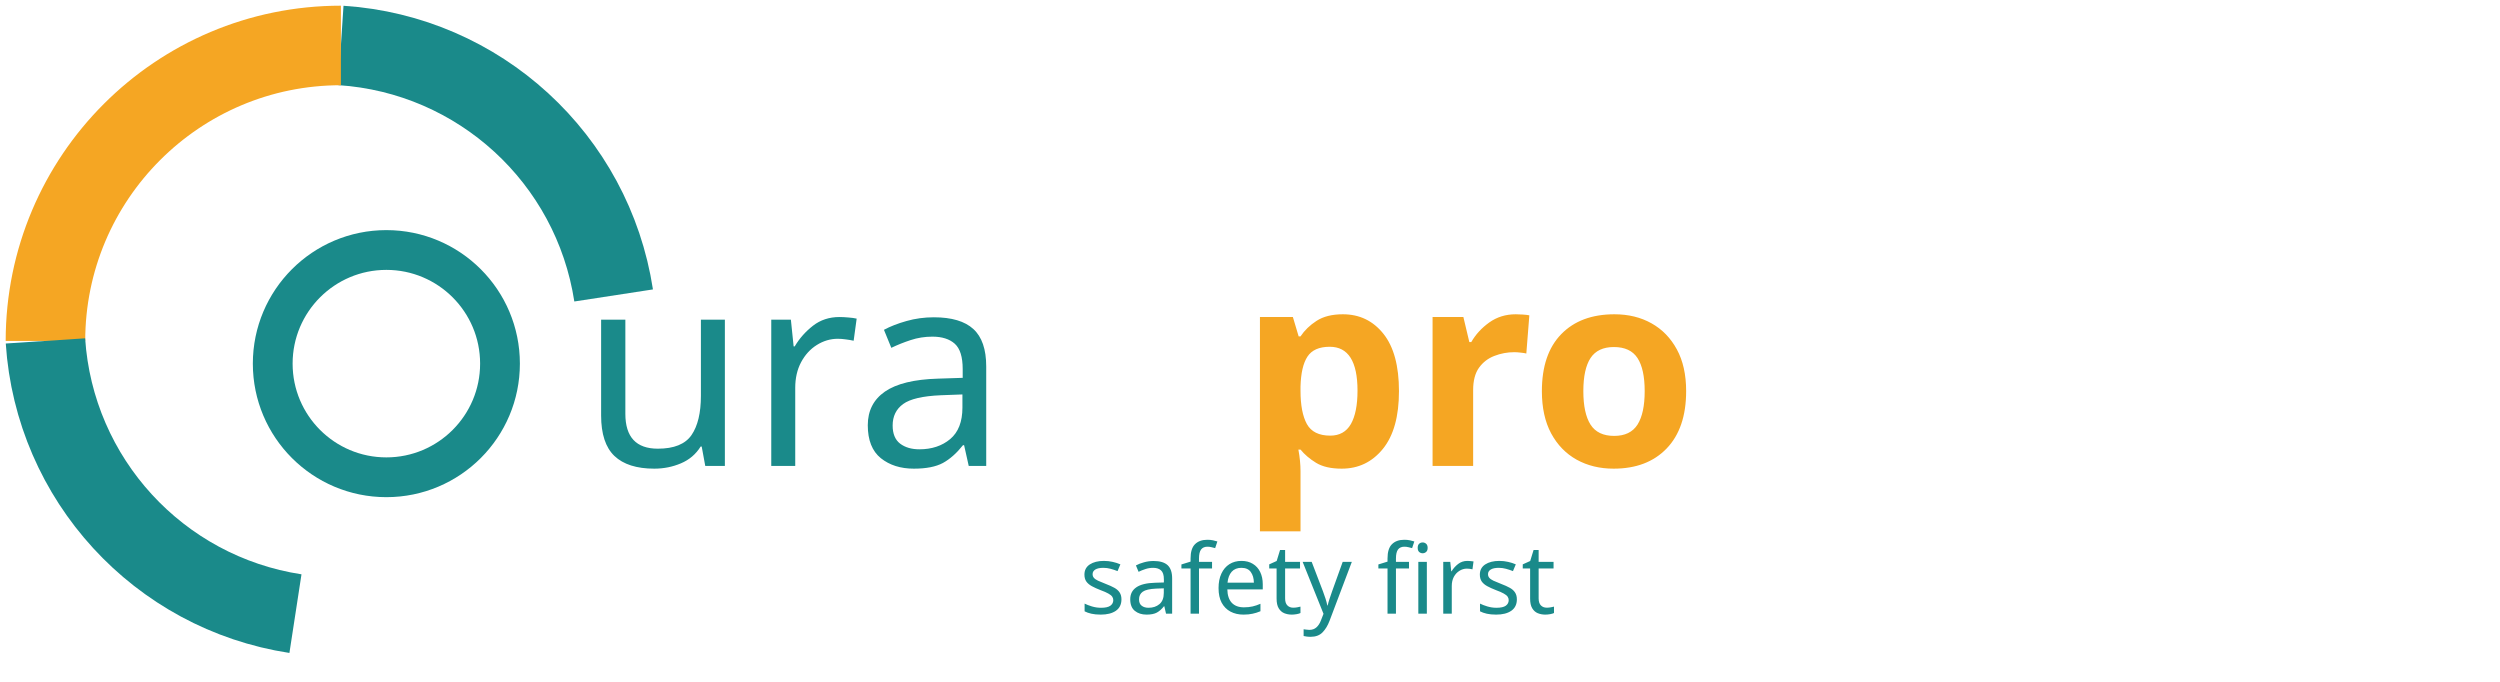
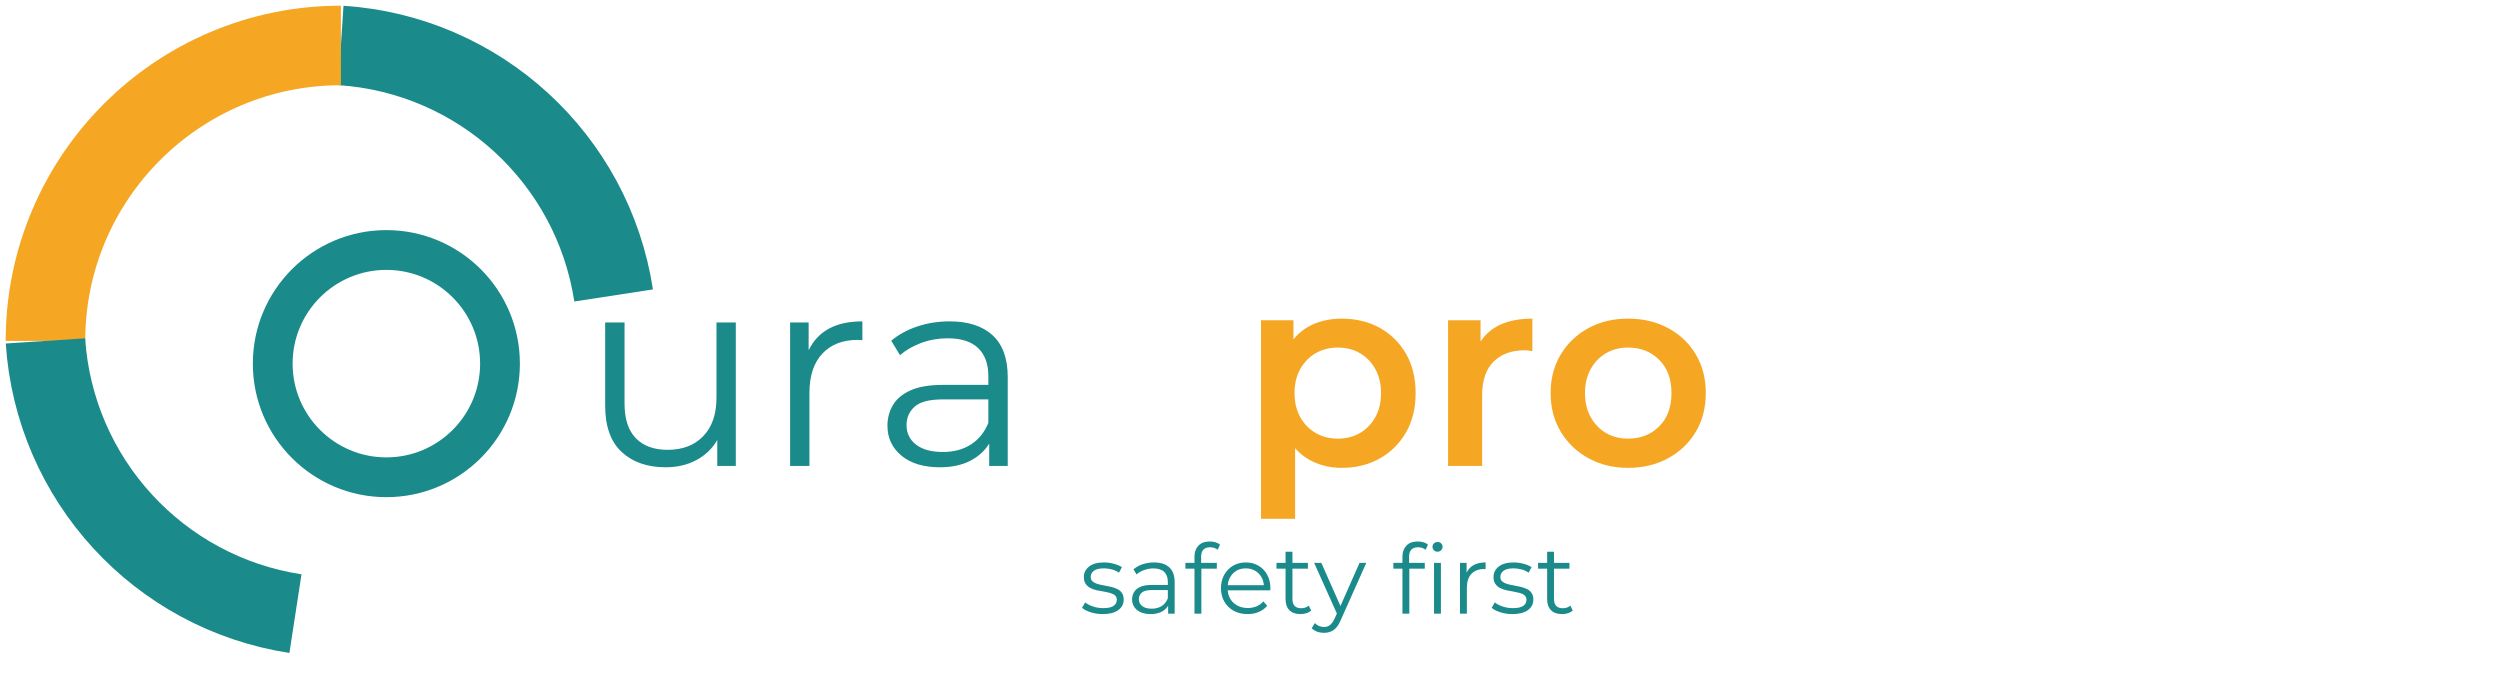
<svg xmlns="http://www.w3.org/2000/svg" viewBox="0 0 440 120" fill="none">
  <path d="M60 8 A52 52 0 0 1 108 52" stroke="#1a8a8a" stroke-width="14" fill="none" />
  <path d="M60 8 A52 52 0 0 0 8 60" stroke="#f5a623" stroke-width="14" fill="none" />
  <path d="M8 60 A52 52 0 0 0 52 108" stroke="#1a8a8a" stroke-width="14" fill="none" />
  <circle cx="68" cy="64" r="20" stroke="#1a8a8a" stroke-width="7" fill="none" />
-   <text x="102" y="82" font-family="Montserrat, sans-serif" font-size="48" font-weight="400" fill="#1a8a8a">ura</text>
-   <text x="218" y="82" font-family="Montserrat, sans-serif" font-size="48" font-weight="600" fill="#f5a623">pro</text>
-   <text x="190" y="108" font-family="Montserrat, sans-serif" font-size="17" font-weight="400" fill="#1a8a8a">safety first</text>
+   <path fill="#1a8a8a" d="M117.17 82.24L117.17 82.24Q112.32 82.24 109.42 79.55Q106.51 76.86 106.51 71.39L106.51 71.39L106.51 56.75L109.92 56.75L109.92 71.06Q109.92 75.09 111.91 77.13Q113.90 79.17 117.50 79.17L117.50 79.17Q121.49 79.17 123.79 76.74Q126.10 74.32 126.10 70L126.10 70L126.10 56.75L129.50 56.75L129.50 82L126.24 82L126.24 77.44Q124.94 79.70 122.57 80.97Q120.19 82.24 117.17 82.24ZM142.46 82L139.06 82L139.06 56.75L142.32 56.75L142.32 61.65Q144.77 56.56 151.78 56.56L151.78 56.56L151.78 59.87Q151.54 59.87 151.34 59.85Q151.15 59.82 150.96 59.82L150.96 59.82Q146.98 59.82 144.72 62.25Q142.46 64.67 142.46 69.14L142.46 69.14L142.46 82ZM177.36 82L174.10 82L174.10 78.06Q172.94 79.98 170.74 81.11Q168.53 82.24 165.41 82.24L165.41 82.24Q161.14 82.24 158.66 80.20Q156.19 78.16 156.19 74.90L156.19 74.90Q156.19 72.98 157.13 71.34Q158.06 69.71 160.20 68.73Q162.34 67.74 165.94 67.74L165.94 67.74L173.95 67.74L173.95 66.21Q173.95 62.99 172.15 61.26Q170.35 59.54 166.80 59.54L166.80 59.54Q164.35 59.54 162.14 60.35Q159.94 61.17 158.40 62.51L158.40 62.51L156.86 59.97Q158.78 58.34 161.47 57.45Q164.16 56.56 167.14 56.56L167.14 56.56Q172.03 56.56 174.70 59.01Q177.36 61.46 177.36 66.35L177.36 66.35L177.36 82ZM173.95 74.42L173.95 74.42L173.95 70.29L166.03 70.29Q162.38 70.29 160.97 71.58Q159.55 72.88 159.55 74.80L159.55 74.80Q159.55 76.96 161.23 78.26Q162.91 79.55 165.94 79.55L165.94 79.55Q168.82 79.55 170.88 78.23Q172.94 76.91 173.95 74.42Z" />
+   <path fill="#f5a623" d="M236.14 82.34L236.14 82.34Q233.70 82.34 231.58 81.47Q229.47 80.61 227.94 78.88L227.94 78.88L227.94 91.31L221.94 91.31L221.94 56.37L227.65 56.37L227.65 59.73Q229.18 57.86 231.37 56.97Q233.55 56.08 236.14 56.08L236.14 56.08Q239.89 56.08 242.82 57.69Q245.74 59.30 247.45 62.25Q249.15 65.20 249.15 69.18L249.15 69.18Q249.15 73.17 247.45 76.12Q245.74 79.07 242.82 80.70Q239.89 82.34 236.14 82.34ZM235.47 77.20L235.47 77.20Q237.63 77.20 239.34 76.22Q241.04 75.23 242.05 73.43Q243.06 71.63 243.06 69.18L243.06 69.18Q243.06 66.74 242.05 64.94Q241.04 63.14 239.34 62.15Q237.63 61.17 235.47 61.17L235.47 61.17Q233.31 61.17 231.58 62.15Q229.86 63.14 228.85 64.94Q227.84 66.74 227.84 69.18L227.84 69.18Q227.84 71.63 228.85 73.43Q229.86 75.23 231.58 76.22Q233.31 77.20 235.47 77.20ZM260.86 82L254.86 82L254.86 56.37L260.58 56.37L260.58 60.11Q263.22 56.08 269.70 56.08L269.70 56.08L269.70 61.79Q269.31 61.74 268.98 61.70Q268.64 61.65 268.30 61.65L268.30 61.65Q264.90 61.65 262.88 63.64Q260.86 65.63 260.86 69.57L260.86 69.57L260.86 82ZM286.54 82.34L286.54 82.34Q282.61 82.34 279.54 80.63Q276.46 78.93 274.69 75.98Q272.91 73.02 272.91 69.18L272.91 69.18Q272.91 65.34 274.69 62.39Q276.46 59.44 279.54 57.76Q282.61 56.08 286.54 56.08L286.54 56.08Q290.53 56.08 293.62 57.76Q296.72 59.44 298.47 62.39Q300.22 65.34 300.22 69.18L300.22 69.18Q300.22 73.02 298.47 75.98Q296.72 78.93 293.62 80.63Q290.53 82.34 286.54 82.34ZM286.54 77.20L286.54 77.20Q289.86 77.20 292.02 75.04Q294.18 72.88 294.18 69.18L294.18 69.18Q294.18 65.49 292.02 63.33Q289.86 61.17 286.54 61.17L286.54 61.17Q284.38 61.17 282.68 62.15Q280.98 63.14 279.97 64.94Q278.96 66.74 278.96 69.18L278.96 69.18Q278.96 71.63 279.97 73.43Q280.98 75.23 282.68 76.22Q284.38 77.20 286.54 77.20Z" />
+   <path fill="#1a8a8a" d="M194.08 108.08L194.08 108.08Q192.97 108.08 191.99 107.77Q191.00 107.46 190.44 106.98L190.44 106.98L190.99 106.03Q191.51 106.45 192.36 106.74Q193.21 107.03 194.16 107.03L194.16 107.03Q195.44 107.03 196.00 106.63Q196.56 106.23 196.56 105.57L196.56 105.57Q196.56 105.08 196.25 104.80Q195.93 104.52 195.41 104.37Q194.90 104.23 194.28 104.12Q193.66 104.02 193.04 103.89Q192.43 103.75 191.91 103.49Q191.39 103.22 191.08 102.76Q190.76 102.31 190.76 101.54L190.76 101.54Q190.76 100.44 191.68 99.71Q192.60 98.99 194.30 98.99L194.30 98.99Q195.17 98.99 196.03 99.22Q196.90 99.45 197.46 99.82L197.46 99.82L196.94 100.79Q196.34 100.38 195.66 100.21Q194.98 100.03 194.30 100.03L194.30 100.03Q193.09 100.03 192.53 100.45Q191.97 100.88 191.97 101.51L191.97 101.51Q191.96 102.02 192.27 102.31Q192.58 102.59 193.10 102.76Q193.62 102.92 194.24 103.02Q194.86 103.12 195.48 103.27Q196.10 103.41 196.62 103.66Q197.14 103.90 197.45 104.35Q197.77 104.80 197.77 105.53L197.77 105.53Q197.77 106.69 196.80 107.39Q195.83 108.08 194.08 108.08ZM206.74 108L205.59 108L205.59 106.61Q205.18 107.29 204.40 107.69Q203.62 108.08 202.51 108.08L202.51 108.08Q201.00 108.08 200.12 107.36Q199.25 106.64 199.25 105.48L199.25 105.48Q199.25 104.80 199.58 104.23Q199.91 103.65 200.67 103.30Q201.42 102.95 202.70 102.95L202.70 102.95L205.54 102.95L205.54 102.41Q205.54 101.27 204.90 100.66Q204.26 100.04 203.00 100.04L203.00 100.04Q202.14 100.04 201.36 100.33Q200.57 100.62 200.03 101.10L200.03 101.10L199.49 100.20Q200.17 99.62 201.12 99.30Q202.07 98.99 203.12 98.99L203.12 98.99Q204.86 98.99 205.80 99.86Q206.74 100.72 206.74 102.46L206.74 102.46L206.74 108ZM205.54 105.31L205.54 105.31L205.54 103.85L202.73 103.85Q201.44 103.85 200.94 104.31Q200.44 104.77 200.44 105.45L200.44 105.45Q200.44 106.22 201.03 106.67Q201.63 107.13 202.70 107.13L202.70 107.13Q203.72 107.13 204.45 106.67Q205.18 106.20 205.54 105.31ZM211.44 108L210.23 108L210.23 100.08L208.63 100.08L208.63 99.06L210.23 99.06L210.23 97.95Q210.23 96.76 210.93 96.03Q211.62 95.30 212.93 95.30L212.93 95.30Q213.43 95.30 213.91 95.44Q214.39 95.57 214.72 95.86L214.72 95.86L214.31 96.76Q213.77 96.32 212.98 96.32L212.98 96.32Q211.40 96.32 211.40 98.00L211.40 98.00L211.40 99.06L214.16 99.06L214.16 100.08L211.44 100.08L211.44 108ZM219.58 108.08L219.58 108.08Q218.19 108.08 217.13 107.50Q216.08 106.91 215.48 105.88Q214.89 104.86 214.89 103.53L214.89 103.53Q214.89 102.20 215.46 101.17Q216.03 100.15 217.01 99.57Q218.00 98.99 219.26 98.99L219.26 98.99Q220.51 98.99 221.49 99.56Q222.47 100.13 223.03 101.16Q223.59 102.19 223.59 103.53L223.59 103.53Q223.59 103.61 223.58 103.71Q223.57 103.80 223.57 103.90L223.57 103.90L216.08 103.90Q216.15 104.82 216.61 105.53Q217.08 106.23 217.85 106.62Q218.63 107.01 219.61 107.01L219.61 107.01Q220.43 107.01 221.14 106.72Q221.84 106.44 222.35 105.84L222.35 105.84L223.03 106.62Q222.42 107.34 221.53 107.71Q220.65 108.08 219.58 108.08ZM216.09 103.00L216.09 103.00L222.44 103.00Q222.37 102.12 221.94 101.45Q221.52 100.79 220.82 100.41Q220.12 100.03 219.26 100.03L219.26 100.03Q218.39 100.03 217.70 100.40Q217.01 100.78 216.59 101.45Q216.16 102.12 216.09 103.00ZM228.88 108.08L228.88 108.08Q227.62 108.08 226.94 107.40Q226.26 106.71 226.26 105.48L226.26 105.48L226.26 100.08L224.66 100.08L224.66 99.06L226.26 99.06L226.26 97.10L227.47 97.10L227.47 99.06L230.19 99.06L230.19 100.08L227.47 100.08L227.47 105.42Q227.47 107.05 229.01 107.05L229.01 107.05Q229.81 107.05 230.34 106.59L230.34 106.59L230.77 107.46Q230.41 107.78 229.91 107.93Q229.41 108.08 228.88 108.08ZM233.03 111.38L233.03 111.38Q232.40 111.38 231.83 111.18Q231.26 110.97 230.85 110.57L230.85 110.57L231.41 109.67Q232.09 110.35 233.04 110.35L233.04 110.35Q233.64 110.35 234.07 110.01Q234.51 109.68 234.90 108.85L234.90 108.85L235.29 107.98L231.29 99.06L232.55 99.06L235.92 106.66L239.28 99.06L240.47 99.06L236.00 109.07Q235.44 110.40 234.71 110.89Q233.98 111.38 233.03 111.38ZM248.04 108L246.83 108L246.83 100.08L245.23 100.08L245.23 99.06L246.83 99.06L246.83 97.95Q246.83 96.76 247.53 96.03Q248.22 95.30 249.53 95.30L249.53 95.30Q250.03 95.30 250.51 95.44Q251.00 95.57 251.32 95.86L251.32 95.86L250.91 96.76Q250.37 96.32 249.58 96.32L249.58 96.32Q248.00 96.32 248.00 98.00L248.00 98.00L248.00 99.06L250.76 99.06L250.76 100.08L248.04 100.08L248.04 108ZM253.60 108L252.39 108L252.39 99.06L253.60 99.06L253.60 108ZM253.00 97.10L253.00 97.10Q252.63 97.10 252.37 96.85Q252.12 96.59 252.12 96.24L252.12 96.24Q252.12 95.90 252.37 95.64Q252.63 95.39 253.00 95.39L253.00 95.39Q253.38 95.39 253.63 95.62Q253.89 95.86 253.89 96.22L253.89 96.22Q253.89 96.59 253.63 96.85Q253.38 97.10 253.00 97.10ZM258.17 108L256.96 108L256.96 99.06L258.12 99.06L258.12 100.79Q258.99 98.99 261.47 98.99L261.47 98.99L261.47 100.16Q261.38 100.16 261.31 100.15Q261.25 100.15 261.18 100.15L261.18 100.15Q259.77 100.15 258.97 101.00Q258.17 101.86 258.17 103.44L258.17 103.44L258.17 108ZM266.18 108.08L266.18 108.08Q265.07 108.08 264.09 107.77Q263.10 107.46 262.54 106.98L262.54 106.98L263.08 106.03Q263.61 106.45 264.46 106.74Q265.31 107.03 266.26 107.03L266.26 107.03Q267.54 107.03 268.10 106.63Q268.66 106.23 268.66 105.57L268.66 105.57Q268.66 105.08 268.34 104.80Q268.03 104.52 267.51 104.37Q266.99 104.23 266.37 104.12Q265.75 104.02 265.14 103.89Q264.53 103.75 264.01 103.49Q263.49 103.22 263.18 102.76Q262.86 102.31 262.86 101.54L262.86 101.54Q262.86 100.44 263.78 99.71Q264.70 98.99 266.40 98.99L266.40 98.99Q267.26 98.99 268.13 99.22Q269.00 99.45 269.56 99.82L269.56 99.82L269.03 100.79Q268.44 100.38 267.76 100.21Q267.08 100.03 266.40 100.03L266.40 100.03Q265.19 100.03 264.63 100.45Q264.07 100.88 264.07 101.51L264.07 101.51Q264.05 102.02 264.37 102.31Q264.68 102.59 265.20 102.76Q265.72 102.92 266.34 103.02Q266.96 103.12 267.58 103.27Q268.20 103.41 268.72 103.66Q269.24 103.90 269.55 104.35Q269.87 104.80 269.87 105.53L269.87 105.53Q269.87 106.69 268.90 107.39Q267.93 108.08 266.18 108.08ZM274.91 108.08L274.91 108.08Q273.66 108.08 272.98 107.40Q272.30 106.71 272.30 105.48L272.30 105.48L272.30 100.08L270.70 100.08L270.70 99.06L272.30 99.06L272.30 97.10L273.50 97.10L273.50 99.06L276.22 99.06L276.22 100.08L273.50 100.08L273.50 105.42Q273.50 107.05 275.05 107.05L275.05 107.05Q275.85 107.05 276.38 106.59L276.38 106.59L276.80 107.46Q276.44 107.78 275.94 107.93Q275.44 108.08 274.91 108.08Z" />
</svg>
